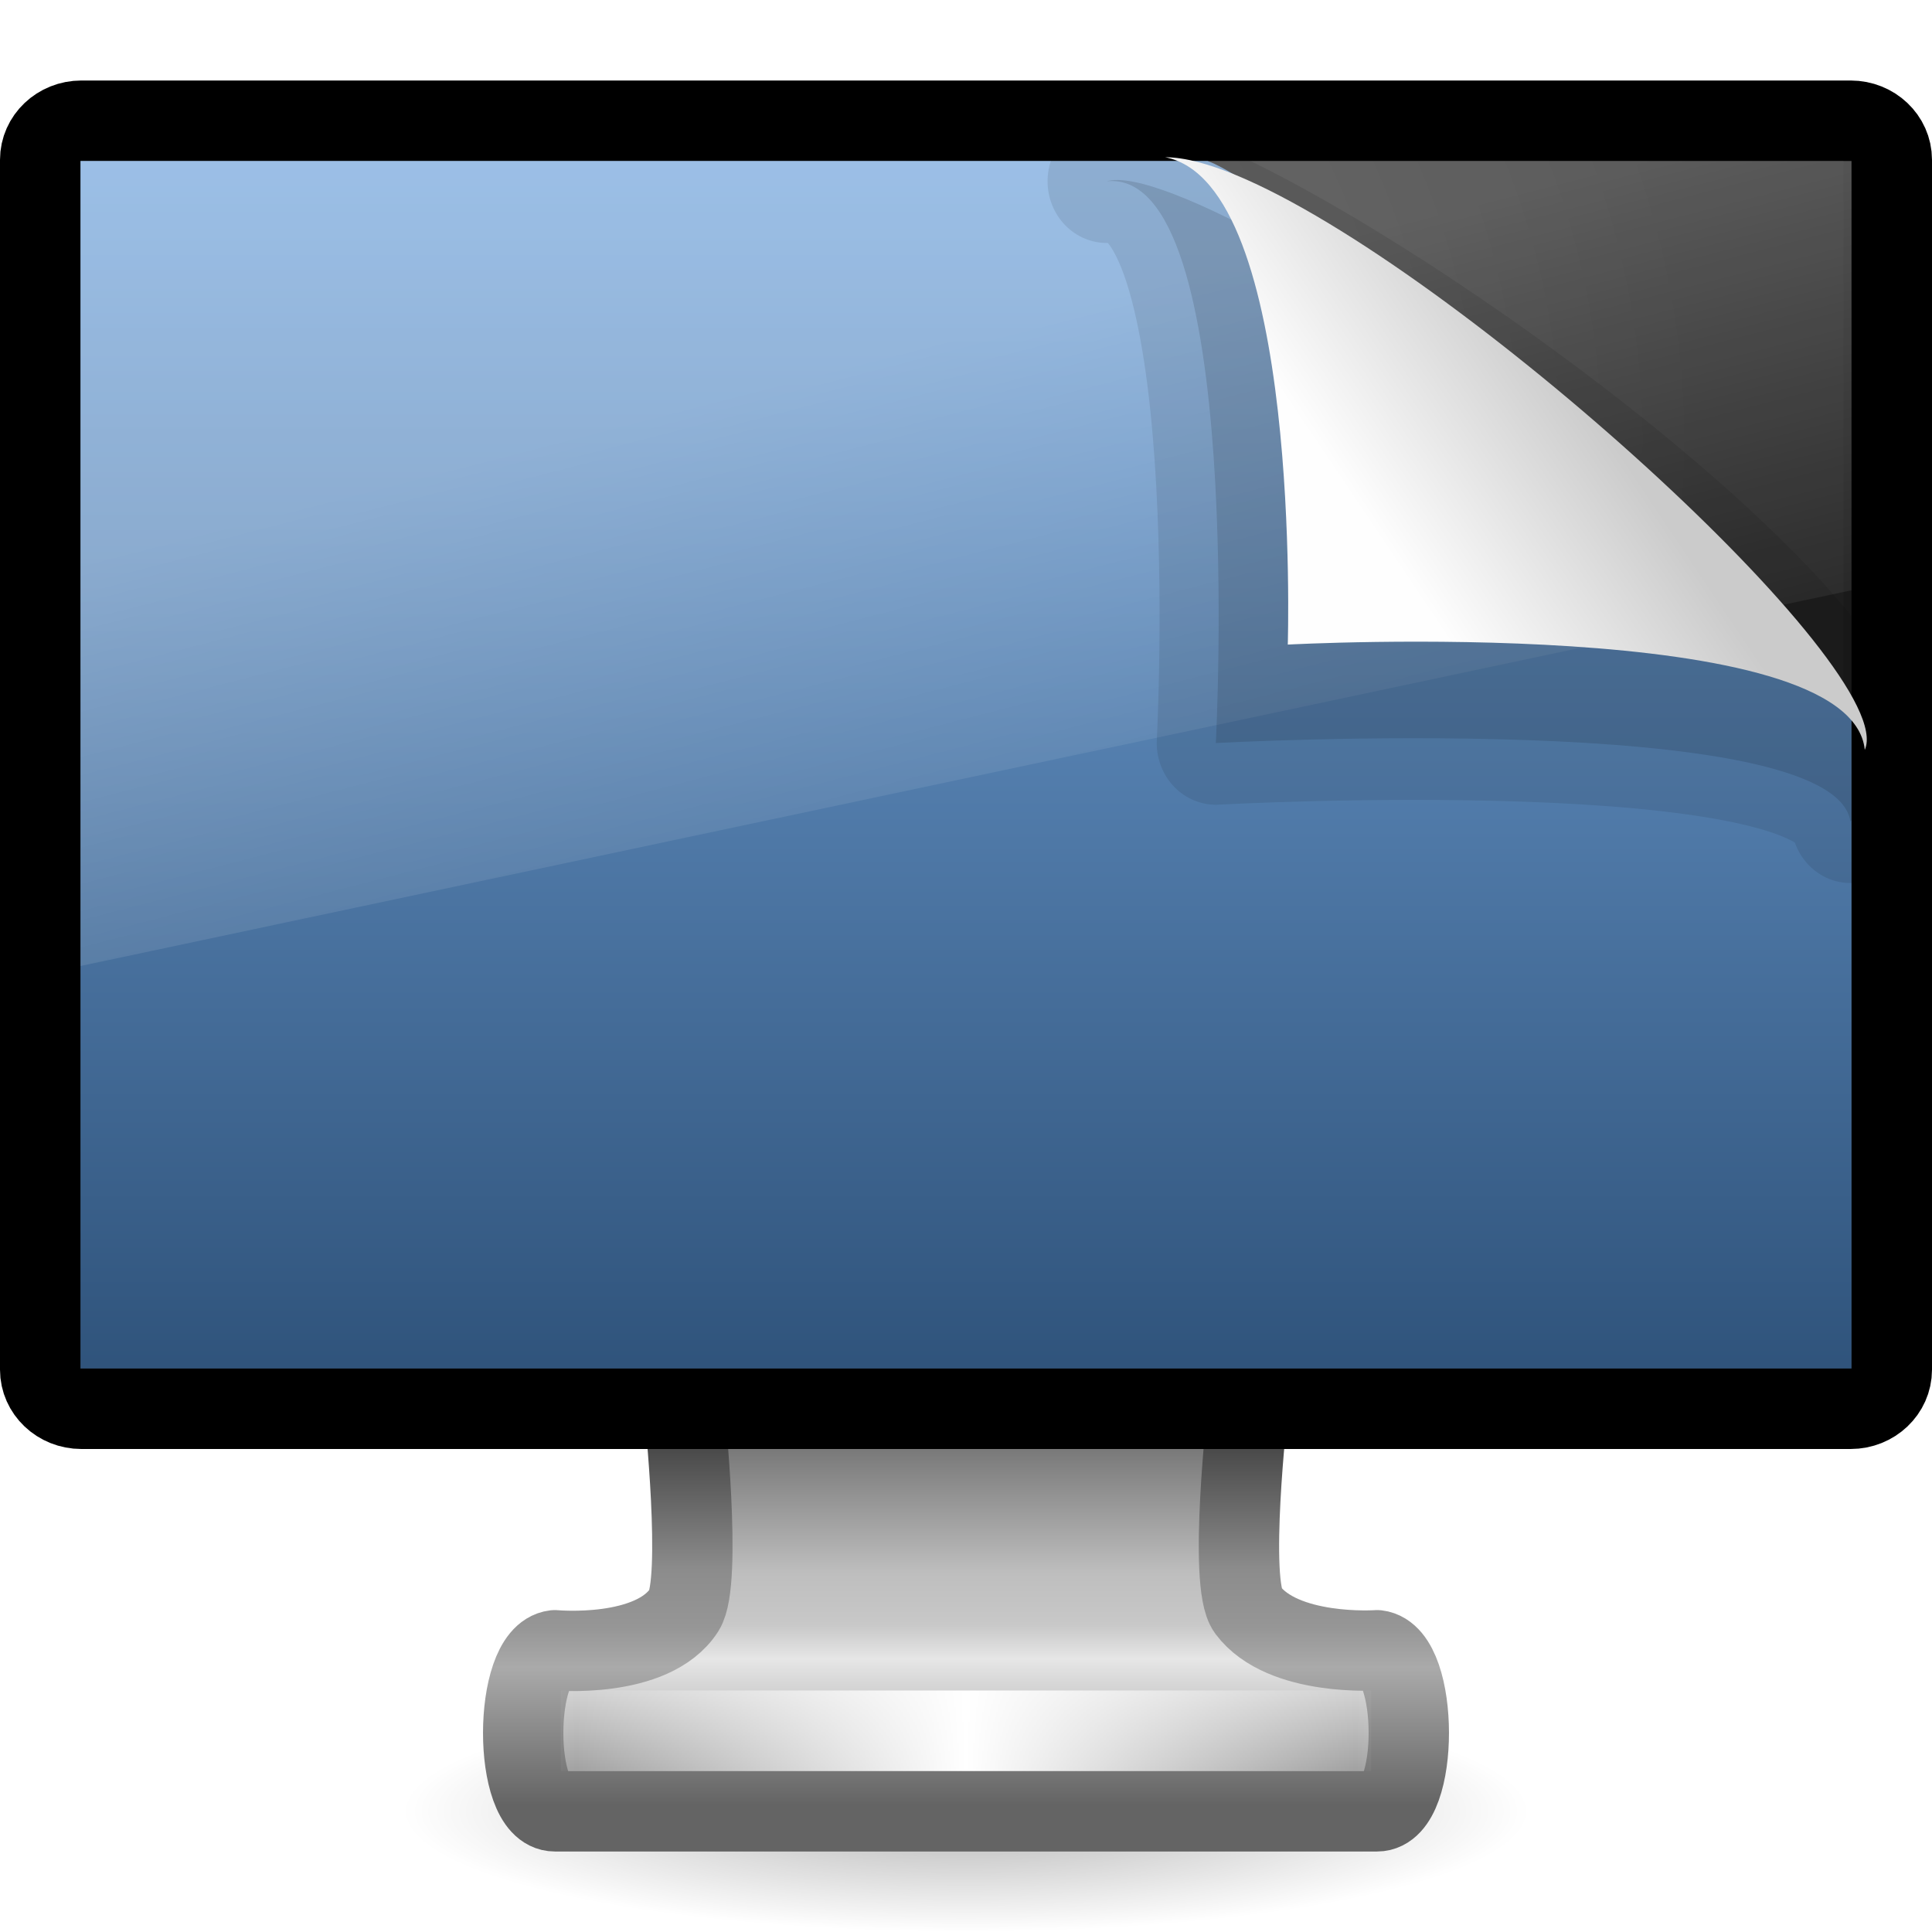
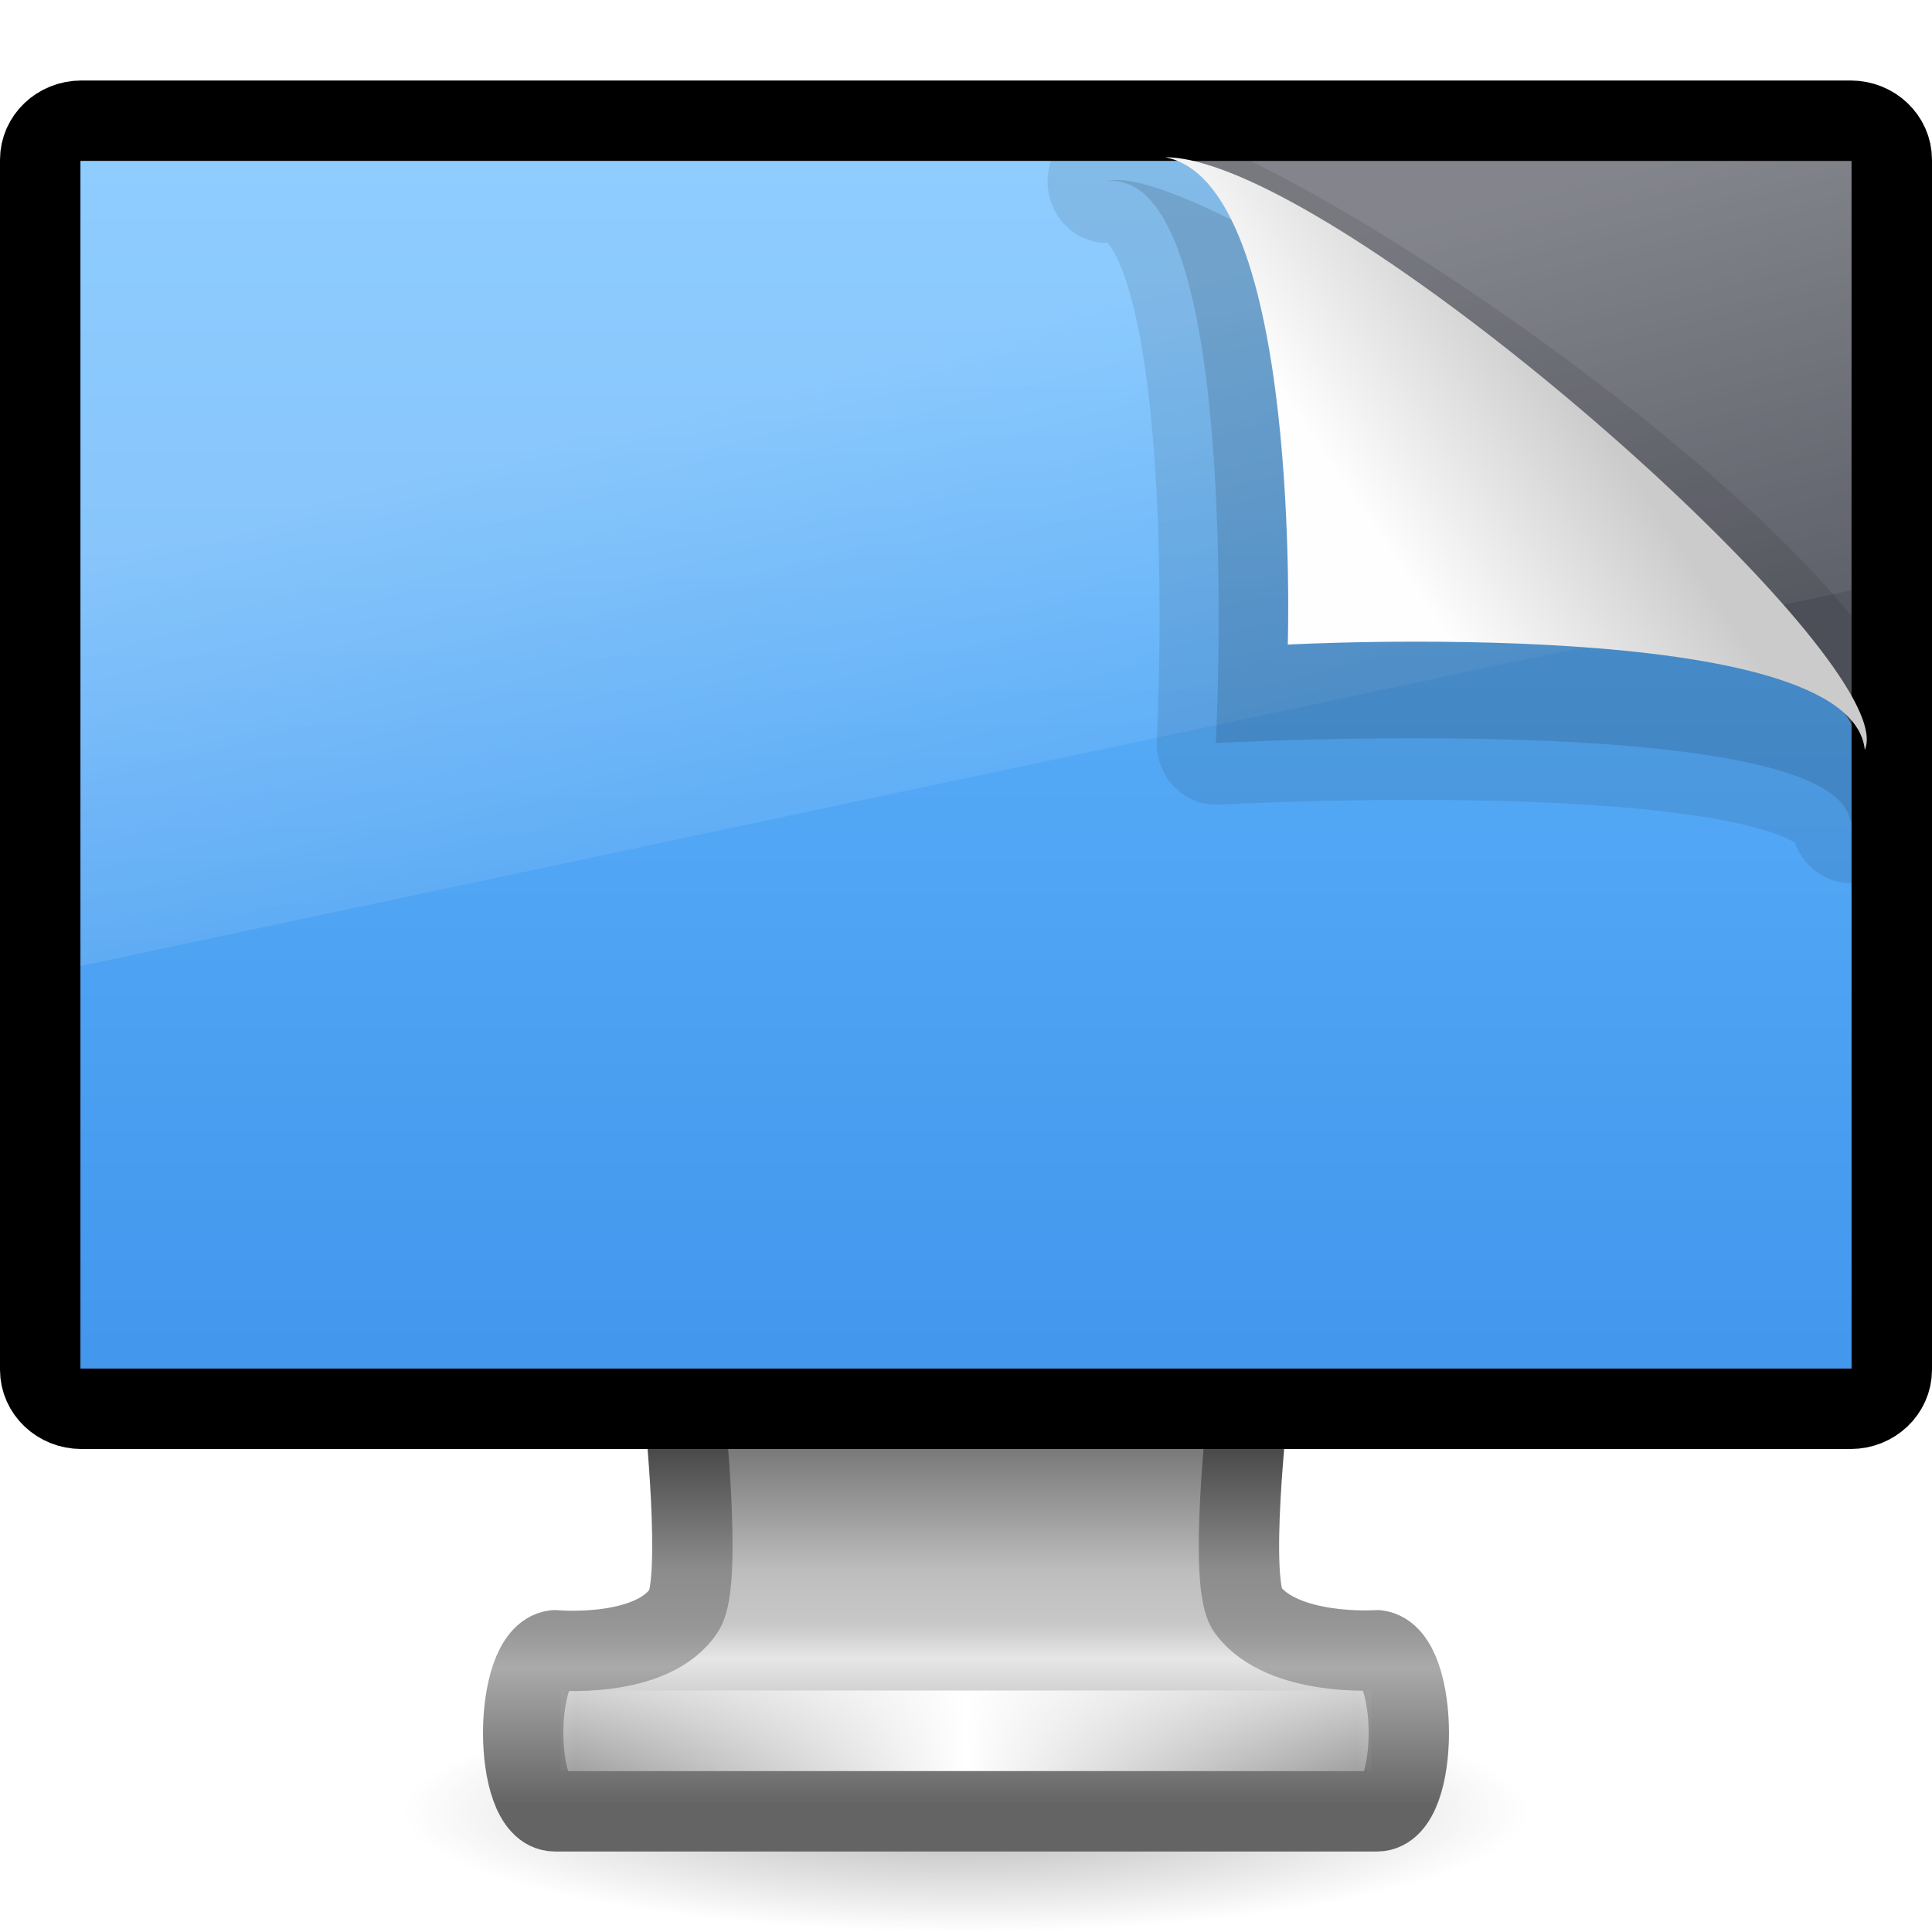
<svg xmlns="http://www.w3.org/2000/svg" xmlns:xlink="http://www.w3.org/1999/xlink" version="1.0" width="24" height="24" id="svg3505">
  <defs id="defs3507">
    <linearGradient id="linearGradient10691-1">
      <stop id="stop10693-3" style="stop-color:#000000;stop-opacity:1" offset="0" />
      <stop id="stop10695-1" style="stop-color:#000000;stop-opacity:0" offset="1" />
    </linearGradient>
    <radialGradient cx="6.703" cy="73.616" r="7.228" fx="6.703" fy="73.616" id="radialGradient3473" xlink:href="#linearGradient10691-1" gradientUnits="userSpaceOnUse" gradientTransform="matrix(0.9684004,0,0,0.2075143,5.509091,7.223683)" />
    <linearGradient id="linearGradient3924">
      <stop id="stop3926" style="stop-color:#464646;stop-opacity:1" offset="0" />
      <stop id="stop3928" style="stop-color:#8c8c8c;stop-opacity:1" offset="0.35" />
      <stop id="stop3930" style="stop-color:#969696;stop-opacity:1" offset="0.51" />
      <stop id="stop3932" style="stop-color:#aaaaaa;stop-opacity:1" offset="0.62" />
      <stop id="stop3934" style="stop-color:#646464;stop-opacity:1" offset="1" />
    </linearGradient>
    <linearGradient x1="61.969" y1="35.944" x2="61.969" y2="43.378" id="linearGradient3470" xlink:href="#linearGradient3924" gradientUnits="userSpaceOnUse" gradientTransform="matrix(0.5790465,0,0,0.6062555,-23.90088,-3.871255)" />
    <linearGradient id="linearGradient3912">
      <stop id="stop3914" style="stop-color:#787878;stop-opacity:1" offset="0" />
      <stop id="stop3916" style="stop-color:#bebebe;stop-opacity:1" offset="0.35" />
      <stop id="stop3918" style="stop-color:#c8c8c8;stop-opacity:1" offset="0.494" />
      <stop id="stop3920" style="stop-color:#e6e6e6;stop-opacity:1" offset="0.589" />
      <stop id="stop3922" style="stop-color:#8c8c8c;stop-opacity:1" offset="1" />
    </linearGradient>
    <linearGradient x1="361.106" y1="87.05" x2="361.106" y2="94.396" id="linearGradient3468" xlink:href="#linearGradient3912" gradientUnits="userSpaceOnUse" gradientTransform="matrix(0.5769671,0,0,0.6063427,-194.6513,-34.798)" />
    <linearGradient id="linearGradient3342">
      <stop id="stop3344" style="stop-color:#ffffff;stop-opacity:0" offset="0" />
      <stop id="stop3346" style="stop-color:#ffffff;stop-opacity:1" offset="1" />
    </linearGradient>
    <linearGradient x1="15.574" y1="46.971" x2="23.578" y2="46.971" id="linearGradient3465" xlink:href="#linearGradient3342" gradientUnits="userSpaceOnUse" gradientTransform="matrix(0.6041001,0,0,0.4850453,-2.24352,-1.283068)" spreadMethod="reflect" />
-     <linearGradient id="linearGradient6712">
-       <stop id="stop6714" style="stop-color:#3c3c3c;stop-opacity:1" offset="0" />
-       <stop id="stop6716" style="stop-color:#1e1e1e;stop-opacity:1" offset="1" />
-     </linearGradient>
-     <radialGradient cx="12.244" cy="4.863" r="21" fx="12.244" fy="4.863" id="radialGradient3461" xlink:href="#linearGradient6712" gradientUnits="userSpaceOnUse" gradientTransform="matrix(0.738741,1.0709527e-2,-6.8782315e-3,0.5986613,-3.34119,2.320955)" />
-     <linearGradient id="linearGradient2327-988-473">
-       <stop id="stop2920" style="stop-color:#2f537b;stop-opacity:1" offset="0" />
-       <stop id="stop2922" style="stop-color:#76a7dd;stop-opacity:1" offset="1" />
-     </linearGradient>
-     <linearGradient x1="17.605" y1="31.696" x2="17.605" y2="1.5" id="linearGradient3482" xlink:href="#linearGradient2327-988-473" gradientUnits="userSpaceOnUse" gradientTransform="matrix(0.5365848,0,0,0.4999993,-2.48778,1.25002)" />
    <linearGradient id="linearGradient6592-2-7">
      <stop id="stop6594-0-2" style="stop-color:#ffffff;stop-opacity:0.275" offset="0" />
      <stop id="stop6596-2-5" style="stop-color:#ffffff;stop-opacity:0" offset="1" />
    </linearGradient>
    <linearGradient x1="12.938" y1="8.438" x2="15.25" y2="19.812" id="linearGradient3458" xlink:href="#linearGradient6592-2-7" gradientUnits="userSpaceOnUse" gradientTransform="matrix(0.5238096,0,0,0.6666661,-0.5714286,1.4e-6)" />
    <linearGradient id="linearGradient8589">
      <stop id="stop8591" style="stop-color:#fefefe;stop-opacity:1" offset="0" />
      <stop id="stop8593" style="stop-color:#cbcbcb;stop-opacity:1" offset="1" />
    </linearGradient>
    <linearGradient x1="32.892" y1="8.059" x2="36.358" y2="5.457" id="linearGradient3501" xlink:href="#linearGradient8589" gradientUnits="userSpaceOnUse" gradientTransform="matrix(1.435774,0,0,1.535122,-63.22379,-8.617329)" />
+     <linearGradient id="linearGradient3302">
+       <stop style="stop-color:#3689e6;stop-opacity:1;" offset="0" id="stop3298" />
+       <stop style="stop-color:#64baff;stop-opacity:1" offset="1" id="stop3300" />
+     </linearGradient>
+     <linearGradient xlink:href="#linearGradient3302" id="linearGradient1175-6" x1="21.158" y1="44.585" x2="21.158" y2="6.107" gradientUnits="userSpaceOnUse" gradientTransform="matrix(0.5238095,0,0,0.5357143,-0.5714286,-1.214286)" />
  </defs>
  <g id="layer1">
    <path d="M 19,22.5 C 19,23.328 15.866,24 12,24 C 8.134,24 5,23.328 5,22.5 C 5,21.672 8.134,21 12,21 C 15.866,21 19,21.672 19,22.5 L 19,22.5 z" id="path2589" style="opacity:0.3;fill:url(#radialGradient3473);fill-opacity:1;fill-rule:nonzero;stroke:none;stroke-width:0.8;marker:none;visibility:visible;display:inline;overflow:visible" />
    <path d="M 8.5,17.499 C 8.5,17.499 8.727,19.645 8.5,20 C 8.107,20.613 6.893,20.5 6.893,20.5 C 6.37,20.563 6.366,22.501 6.893,22.501 L 17.107,22.501 C 17.634,22.501 17.63,20.562 17.107,20.5 C 17.107,20.5 15.936,20.583 15.5,20 C 15.254,19.671 15.5,17.499 15.5,17.499 L 8.5,17.499 L 8.5,17.499 z" id="rect1789" style="fill:url(#linearGradient3468);fill-opacity:1;fill-rule:nonzero;stroke:url(#linearGradient3470);stroke-width:0.998;stroke-linecap:round;stroke-linejoin:round;marker:none;stroke-miterlimit:4;stroke-dasharray:none;stroke-dashoffset:0.5;stroke-opacity:1;visibility:visible;display:inline;overflow:visible;enable-background:new" />
    <path d="M 7.467,21.5 L 16.533,21.5" id="path3340" style="fill:none;stroke:url(#linearGradient3465);stroke-width:1px;stroke-linecap:square;stroke-linejoin:miter;stroke-opacity:1" />
    <rect width="23" height="16" rx="0.511" ry="0.485" x="0.5" y="1.5" id="rect2722" style="fill:#1a1a1a;fill-opacity:1;stroke:#000000;stroke-width:1;stroke-linecap:round;stroke-linejoin:round;stroke-miterlimit:4;stroke-dasharray:none;stroke-dashoffset:0.5;stroke-opacity:1" />
-     <rect width="21.9" height="15" x="1" y="2" id="rect2716" style="fill:url(#radialGradient3461);fill-opacity:1;fill-rule:evenodd;stroke:none;display:inline;enable-background:new" />
-     <path d="M 1,2 C 5.304,2 10.696,2 15,2 C 15.755,2.243 21.941,6.865 23,8.779 C 23,14.638 23,11.141 23,17 C 16.74,17 7.26,17 1,17 C 1,9.5 1,9.5 1,2 z" id="path4322" style="fill:url(#linearGradient3482);fill-opacity:1;stroke:none;stroke-width:0.5;stroke-linecap:butt;stroke-linejoin:round;stroke-miterlimit:4;stroke-dasharray:none;stroke-dashoffset:0;stroke-opacity:1;display:inline" />
+     <rect width="22" height="15" x="1" y="2" id="rect2716" style="display:inline;fill:#555761;fill-opacity:1;fill-rule:evenodd;stroke:none;stroke-width:1;enable-background:new" />
+     <path d="M 1,2 H 14.75 c 0.755,0.243 7.191,5.086 8.25,7 v 8 H 1 Z" id="path4322" style="display:inline;overflow:visible;visibility:visible;fill:url(#linearGradient1175-6);fill-opacity:1;fill-rule:evenodd;stroke:none;stroke-width:1.002;stroke-linecap:round;stroke-linejoin:round;stroke-miterlimit:4;stroke-dasharray:none;stroke-dashoffset:0;stroke-opacity:1;marker:none;marker-start:none;marker-mid:none;marker-end:none;enable-background:accumulate" />
    <path d="M 1,2 L 23,2 L 23,7.333 L 1,12 L 1,2 z" id="rect6588" style="fill:url(#linearGradient3458);fill-opacity:1;stroke:none" />
    <g transform="matrix(0.4769945,0,0,0.4977593,24.92851,5.059936)" id="g3578">
      <path d="M -23.441,-5.641 C -19.802,-5.992 -20.598,8.379 -20.598,8.379 C -20.598,8.379 -4.504,7.53 -4.073,10.333 C -0.222,7.064 -20.726,-6.428 -23.441,-5.641 z" id="path4891" style="opacity:0.2;fill:#000000;fill-opacity:1;fill-rule:evenodd;stroke:#000000;stroke-width:3.078;stroke-linecap:butt;stroke-linejoin:round;stroke-miterlimit:4;stroke-dasharray:none;stroke-opacity:0.444;display:inline" />
      <path d="M -21.917,-6.241 C -18.349,-5.586 -18.724,5.921 -18.724,5.921 C -18.724,5.921 -4.052,5.162 -3.697,8.549 C -2.775,6.556 -14.356,-3.519 -20.052,-5.787 C -20.784,-6.079 -21.419,-6.241 -21.917,-6.241 z" id="path4893" style="fill:url(#linearGradient3501);fill-opacity:1;fill-rule:evenodd;stroke:none;stroke-width:1px;stroke-linecap:butt;stroke-linejoin:miter;stroke-opacity:1;display:inline" />
    </g>
  </g>
</svg>
